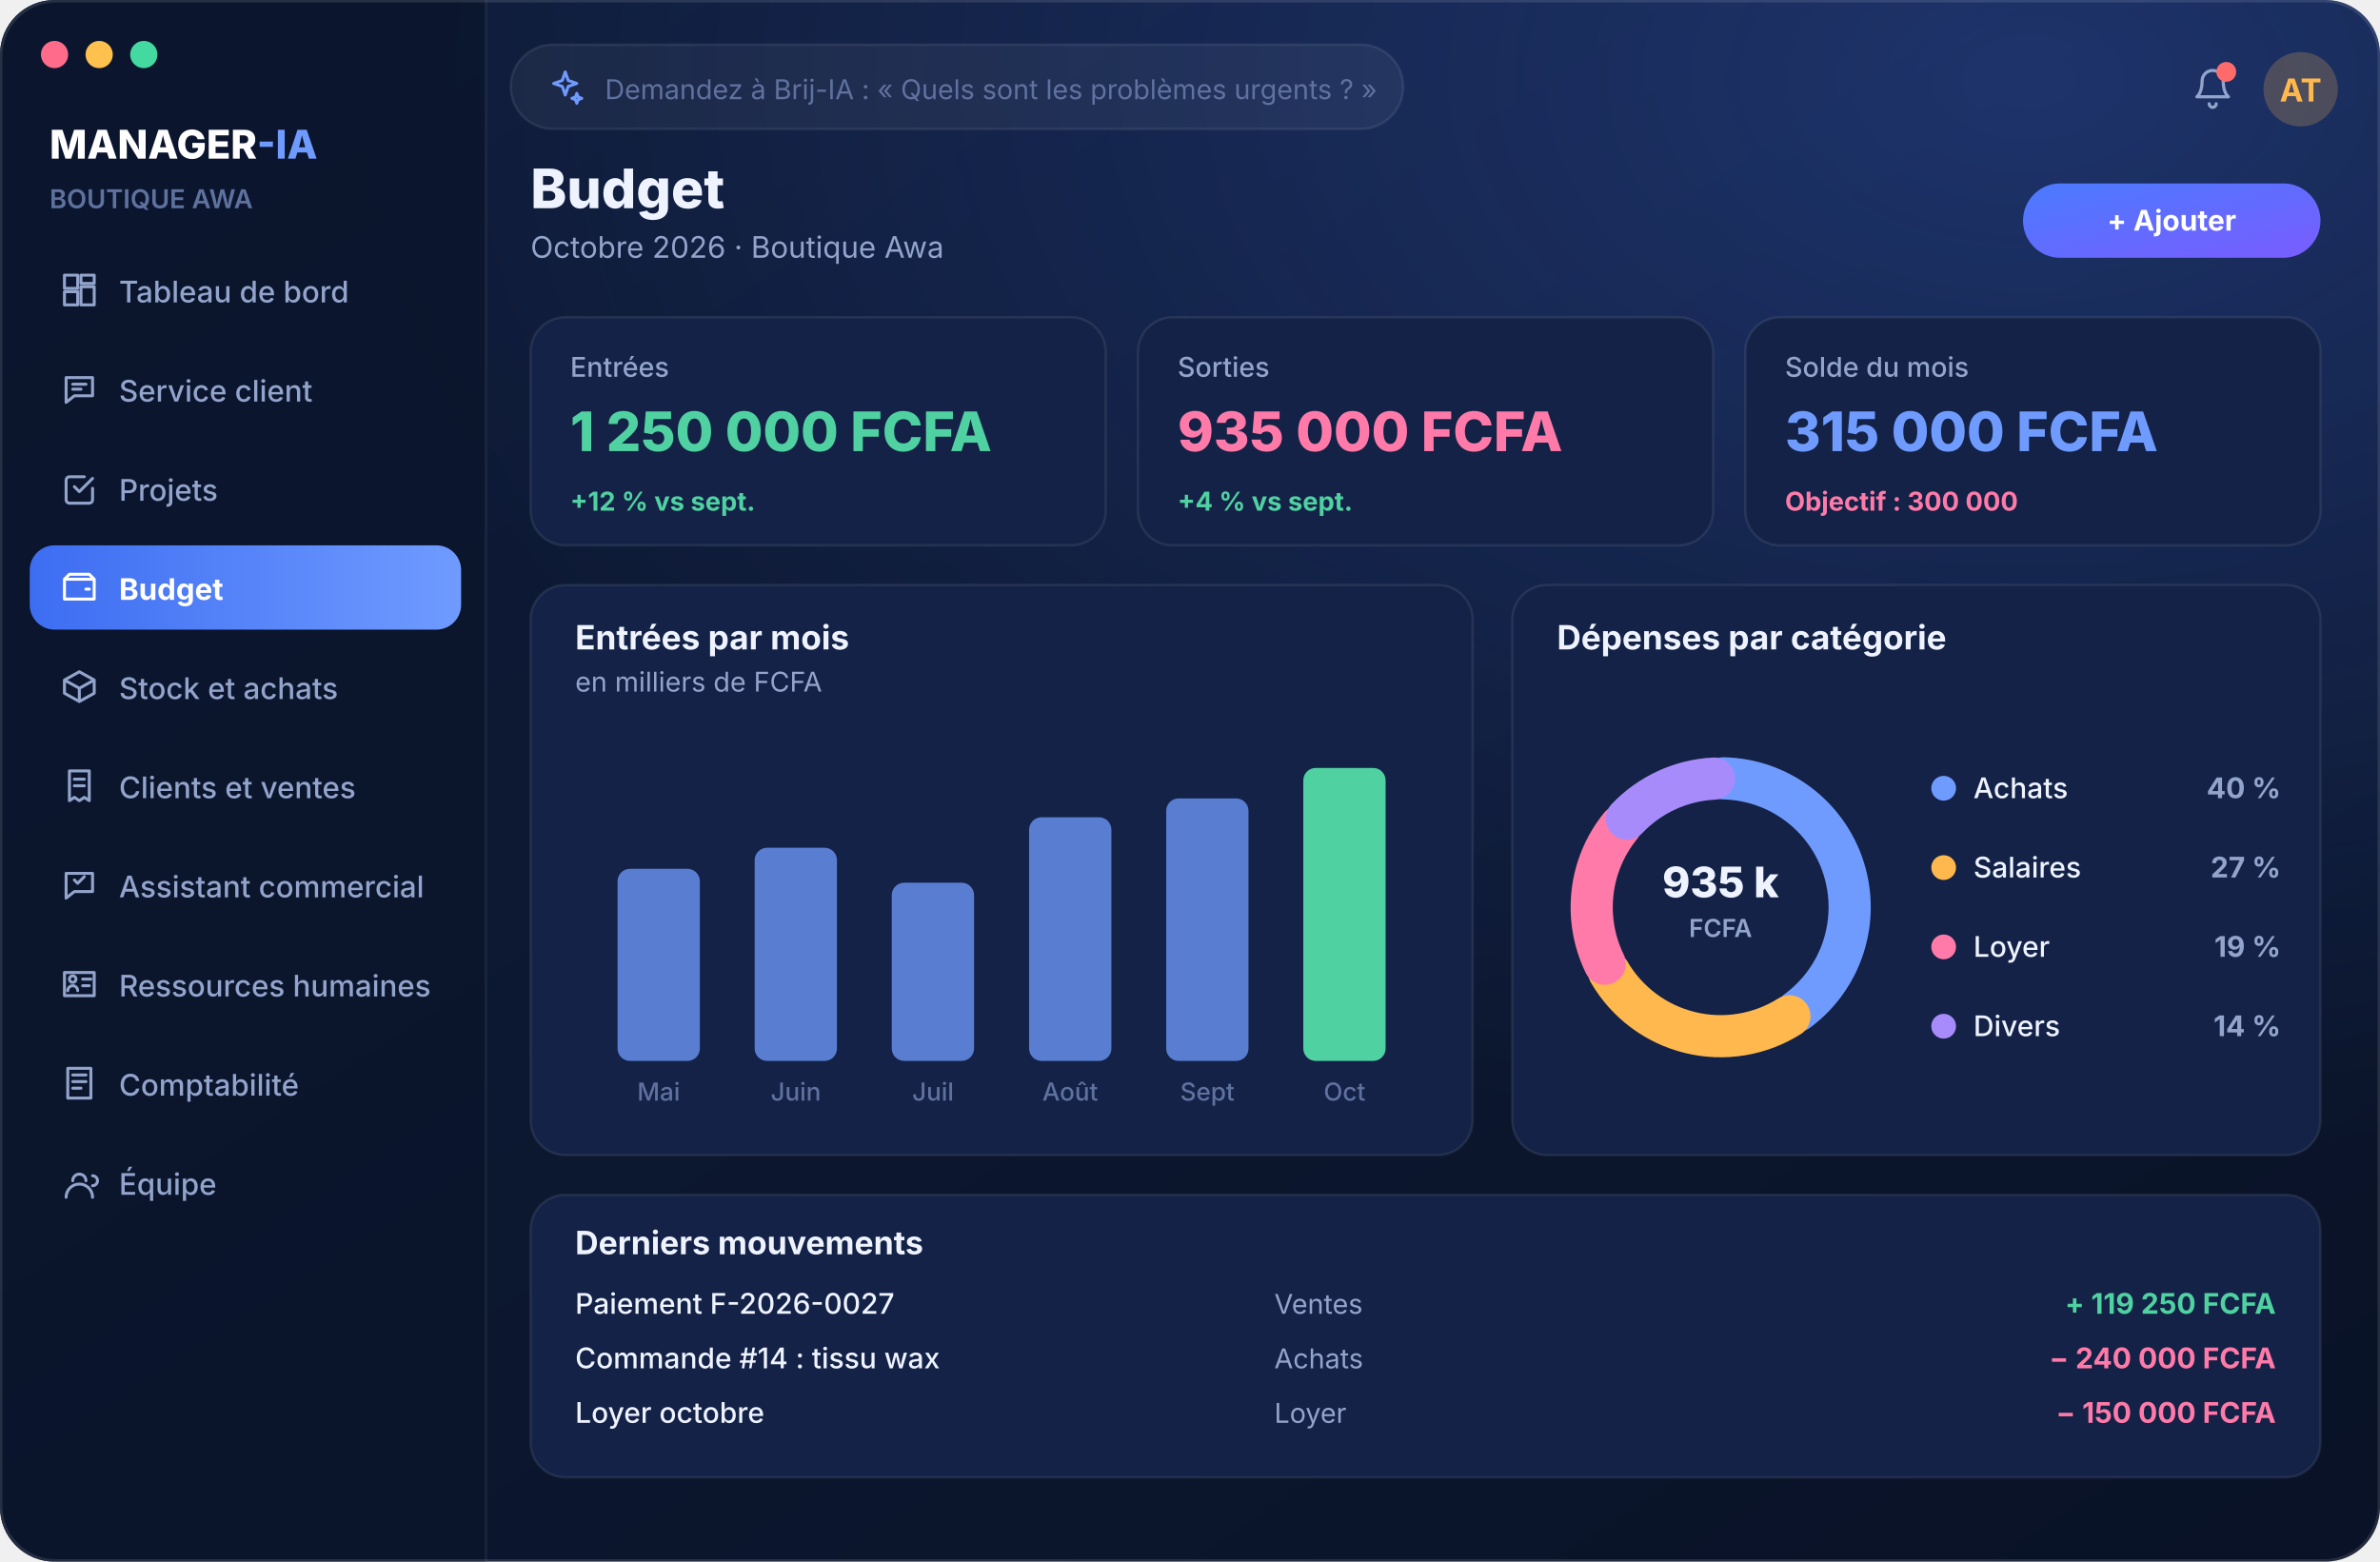
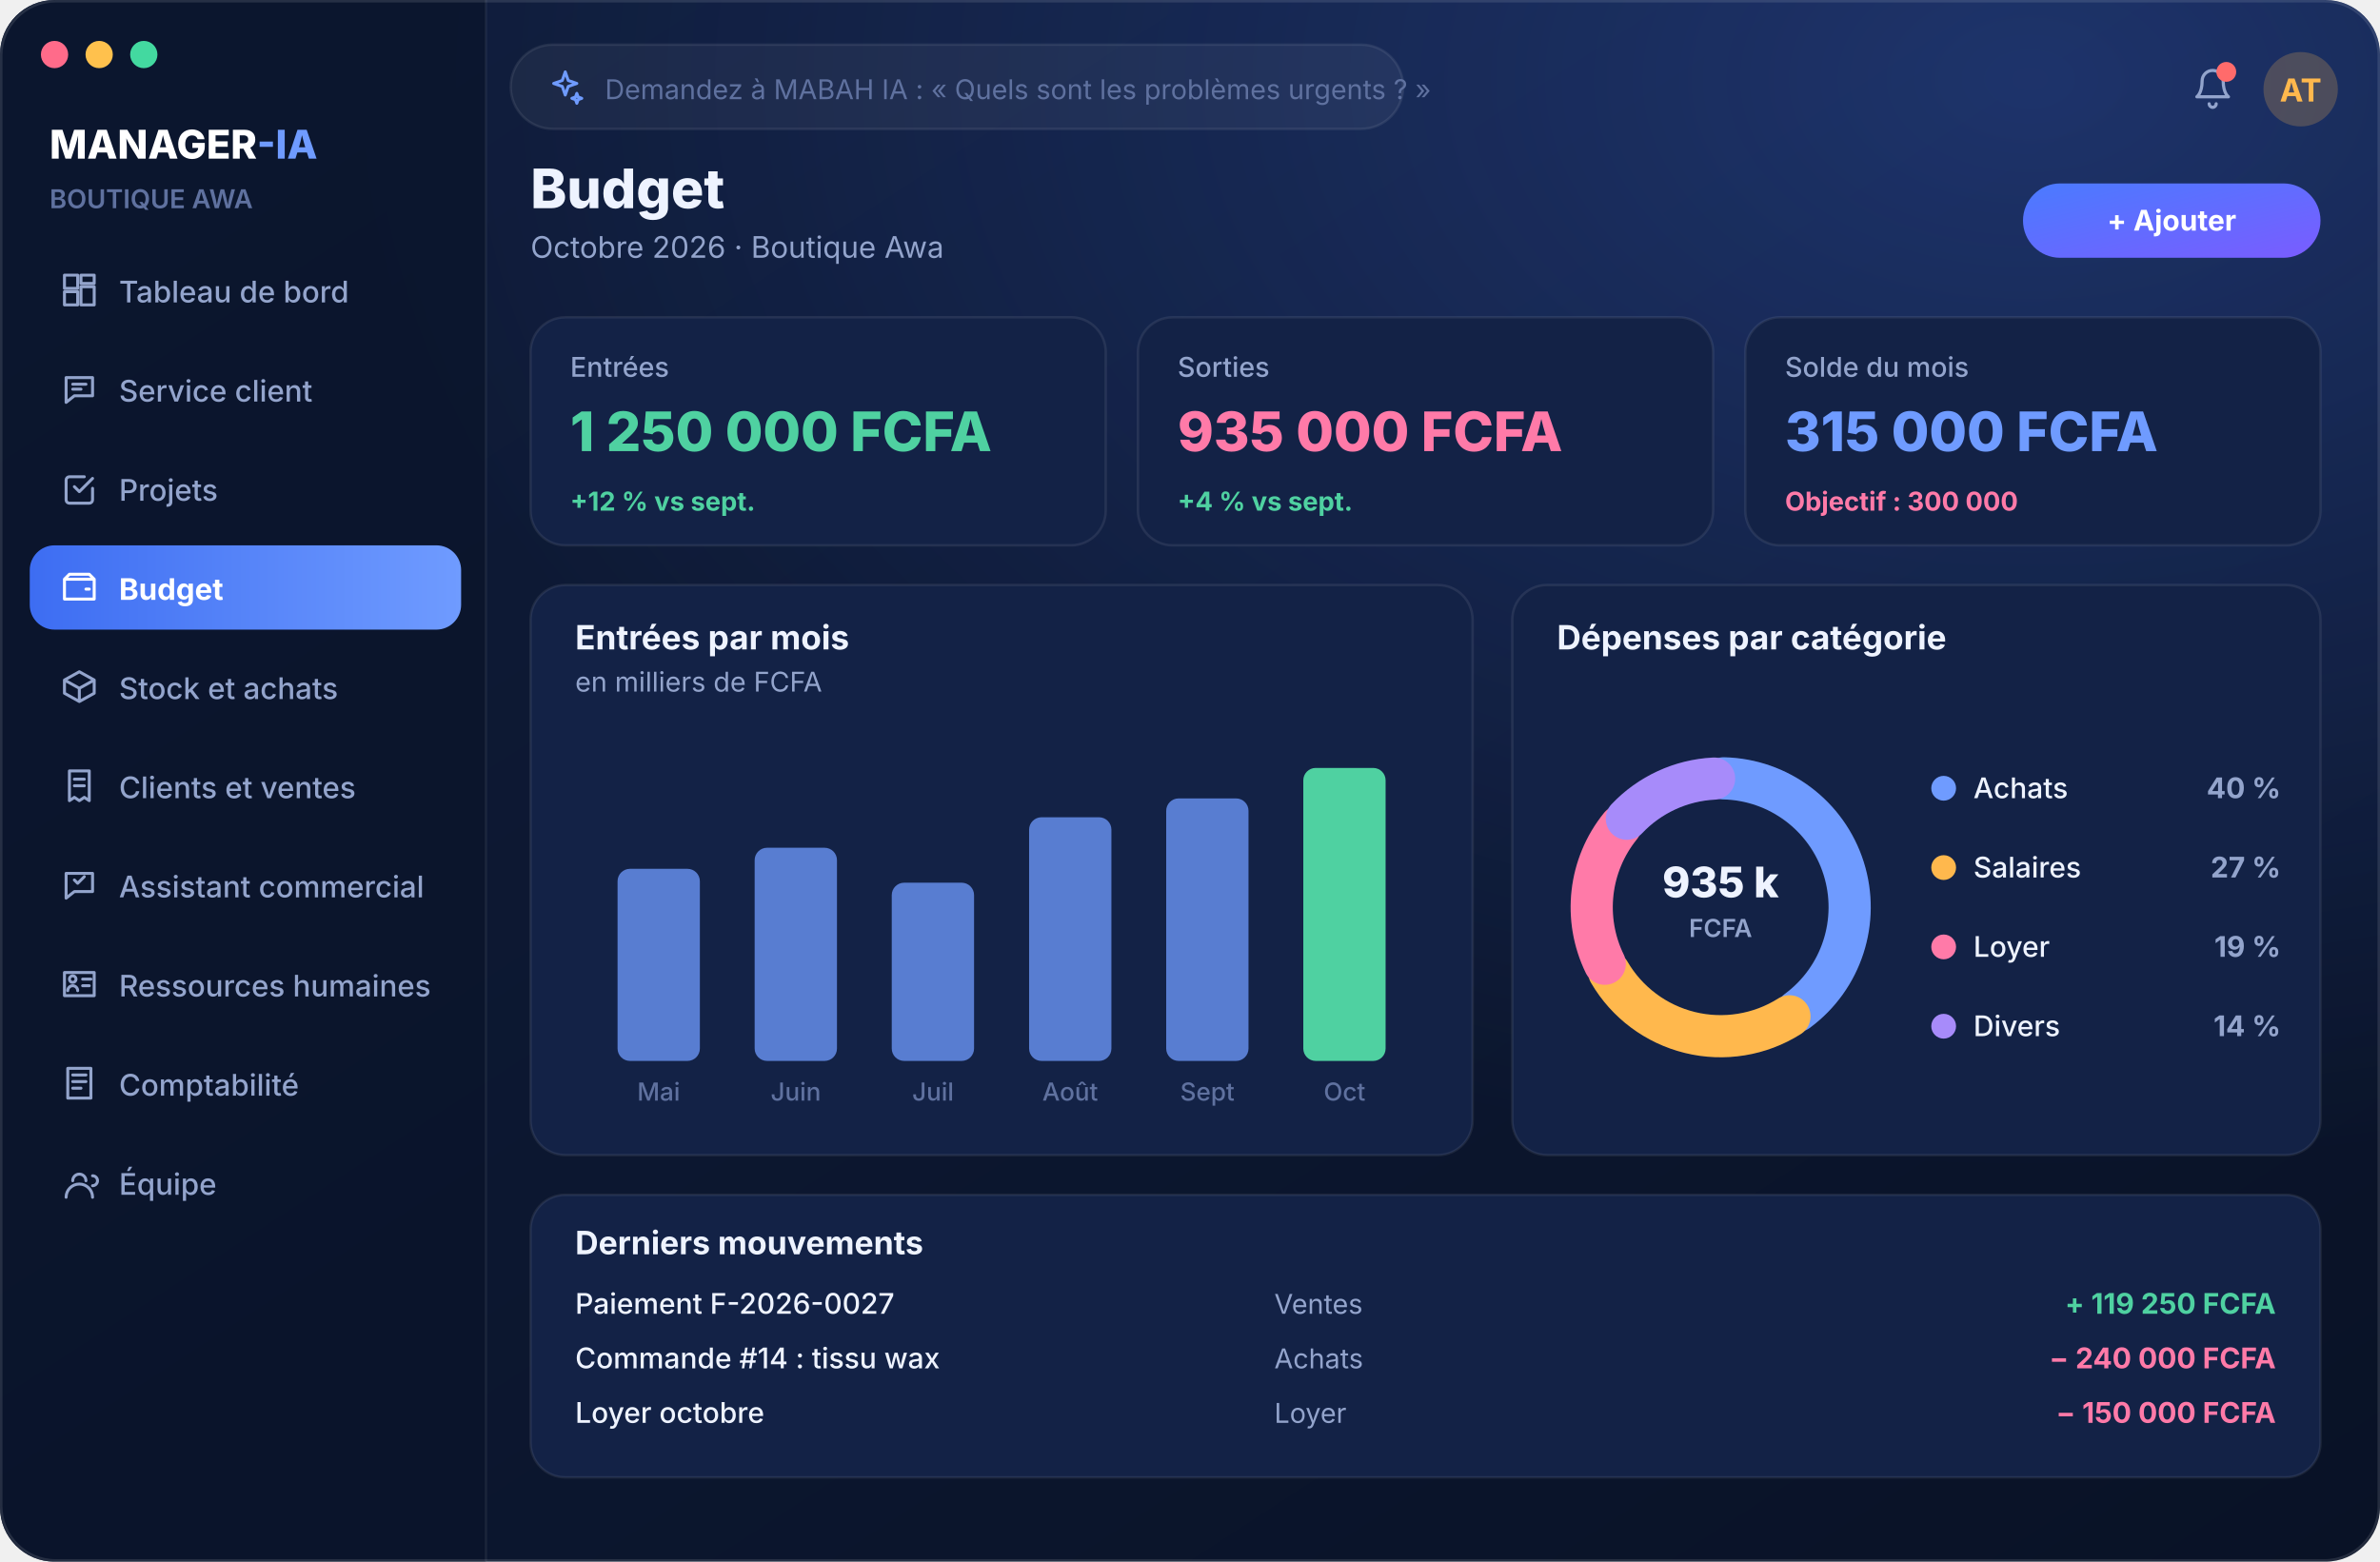
<svg xmlns="http://www.w3.org/2000/svg" viewBox="0 0 960 630" font-family="Inter,'Segoe UI',system-ui,-apple-system,Roboto,Arial,sans-serif" role="img">
  <defs>
    <linearGradient id="gBg" x1="0" y1="0" x2="1" y2="1">
      <stop offset="0" stop-color="#0f1c3a" />
      <stop offset="1" stop-color="#091226" />
    </linearGradient>
    <linearGradient id="gSide" x1="0" y1="0" x2="1" y2="0">
      <stop offset="0" stop-color="#3d6df2" />
      <stop offset="1" stop-color="#6f9bff" />
    </linearGradient>
    <linearGradient id="gBtn" x1="0" y1="0" x2="1" y2="1">
      <stop offset="0" stop-color="#4a7bff" />
      <stop offset="1" stop-color="#7a5cff" />
    </linearGradient>
    <linearGradient id="g1" x1="0" y1="0" x2="0" y2="1">
      <stop offset="0" stop-color="#4fd1a1" stop-opacity=".38" />
      <stop offset="1" stop-color="#4fd1a1" stop-opacity="0" />
    </linearGradient>
    <linearGradient id="g2" x1="0" y1="0" x2="0" y2="1">
      <stop offset="0" stop-color="#6f9bff" stop-opacity=".4" />
      <stop offset="1" stop-color="#6f9bff" stop-opacity="0" />
    </linearGradient>
    <radialGradient id="gGlow" cx=".85" cy=".05" r=".7">
      <stop offset="0" stop-color="#4a7bff" stop-opacity=".28" />
      <stop offset="1" stop-color="#4a7bff" stop-opacity="0" />
    </radialGradient>
    <clipPath id="win">
      <rect x="0" y="0" width="960" height="630" rx="22" />
    </clipPath>
  </defs>
  <g clip-path="url(#win)">
    <rect width="960" height="630" fill="url(#gBg)" />
    <rect width="960" height="630" fill="url(#gGlow)" />
    <rect x="0" y="0" width="196" height="630" fill="#0a1329" opacity=".72" />
    <line x1="196" y1="0" x2="196" y2="630" stroke="#ffffff10" />
    <circle cx="22" cy="22" r="5.5" fill="#ff6b8a" />
    <circle cx="40" cy="22" r="5.5" fill="#ffc14d" />
    <circle cx="58" cy="22" r="5.5" fill="#43d9a0" />
    <text x="20" y="64" font-size="16" font-weight="800" fill="#fff">MANAGER<tspan fill="#6f9bff">-IA</tspan>
    </text>
    <text x="20" y="84" font-size="10.5" fill="#5f719f" font-weight="600">BOUTIQUE AWA</text>
    <path d="M3 3h8v8H3zM13 3h8v5h-8zM13 10h8v11h-8zM3 13h8v8H3z" transform="translate(24 109) scale(0.6666667)" fill="none" stroke="#93a4cc" stroke-width="1.8" stroke-linecap="round" stroke-linejoin="round" />
    <text x="48" y="122" font-size="12" font-weight="500" fill="#93a4cc" text-anchor="start">Tableau de bord</text>
    <path d="M4 5h16v11H9l-5 4zM8 9h8M8 12h5" transform="translate(24 149) scale(0.6666667)" fill="none" stroke="#93a4cc" stroke-width="1.8" stroke-linecap="round" stroke-linejoin="round" />
    <text x="48" y="162" font-size="12" font-weight="500" fill="#93a4cc" text-anchor="start">Service client</text>
    <path d="M9 11l3 3 8-8M20 12v7a2 2 0 01-2 2H6a2 2 0 01-2-2V7a2 2 0 012-2h9" transform="translate(24 189) scale(0.6666667)" fill="none" stroke="#93a4cc" stroke-width="1.8" stroke-linecap="round" stroke-linejoin="round" />
    <text x="48" y="202" font-size="12" font-weight="500" fill="#93a4cc" text-anchor="start">Projets</text>
    <rect x="12" y="220" width="174" height="34" rx="10" fill="url(#gSide)" />
    <path d="M3 7h18v12H3zM3 7l3-3h12l3 3M16 13h2" transform="translate(24 229) scale(0.6666667)" fill="none" stroke="#ffffff" stroke-width="1.8" stroke-linecap="round" stroke-linejoin="round" />
    <text x="48" y="242" font-size="12" font-weight="700" fill="#ffffff" text-anchor="start">Budget</text>
    <path d="M21 8l-9-5-9 5v8l9 5 9-5zM3 8l9 5 9-5M12 13v8" transform="translate(24 269) scale(0.6666667)" fill="none" stroke="#93a4cc" stroke-width="1.8" stroke-linecap="round" stroke-linejoin="round" />
    <text x="48" y="282" font-size="12" font-weight="500" fill="#93a4cc" text-anchor="start">Stock et achats</text>
    <path d="M6 3h12v18l-3-2-3 2-3-2-3 2zM9 8h6M9 12h6" transform="translate(24 309) scale(0.6666667)" fill="none" stroke="#93a4cc" stroke-width="1.8" stroke-linecap="round" stroke-linejoin="round" />
    <text x="48" y="322" font-size="12" font-weight="500" fill="#93a4cc" text-anchor="start">Clients et ventes</text>
    <path d="M4 5h16v11H9l-5 4zM9 9l2 2 4-4" transform="translate(24 349) scale(0.6666667)" fill="none" stroke="#93a4cc" stroke-width="1.8" stroke-linecap="round" stroke-linejoin="round" />
    <text x="48" y="362" font-size="12" font-weight="500" fill="#93a4cc" text-anchor="start">Assistant commercial</text>
    <path d="M3 5h18v14H3zM8 11a2 2 0 100-4 2 2 0 000 4zM5 16a3 3 0 016 0M14 9h5M14 13h4" transform="translate(24 389) scale(0.6666667)" fill="none" stroke="#93a4cc" stroke-width="1.8" stroke-linecap="round" stroke-linejoin="round" />
    <text x="48" y="402" font-size="12" font-weight="500" fill="#93a4cc" text-anchor="start">Ressources humaines</text>
    <path d="M5 3h14v18H5zM8 7h8M8 11h8M8 15h5" transform="translate(24 429) scale(0.6666667)" fill="none" stroke="#93a4cc" stroke-width="1.8" stroke-linecap="round" stroke-linejoin="round" />
    <text x="48" y="442" font-size="12" font-weight="500" fill="#93a4cc" text-anchor="start">Comptabilité</text>
    <path d="M16 11a4 4 0 10-8 0M4 21a8 8 0 0116 0M20 8a3 3 0 010 6" transform="translate(24 469) scale(0.6666667)" fill="none" stroke="#93a4cc" stroke-width="1.8" stroke-linecap="round" stroke-linejoin="round" />
    <text x="48" y="482" font-size="12" font-weight="500" fill="#93a4cc" text-anchor="start">Équipe</text>
    <rect x="206" y="18" width="360" height="34" rx="17" fill="#ffffff0d" stroke="#ffffff14" />
    <path d="M12 3l1.8 5.2L19 10l-5.2 1.8L12 17l-1.8-5.2L5 10l5.2-1.8zM19 16l.8 2.2L22 19l-2.2.8L19 22l-.8-2.2L16 19l2.2-.8z" transform="translate(220 27) scale(0.6666667)" fill="none" stroke="#6f9bff" stroke-width="1.8" stroke-linecap="round" stroke-linejoin="round" />
-     <text x="244" y="40" font-size="11" font-weight="400" fill="#5f719f" text-anchor="start">Demandez à Brij-IA : « Quels sont les problèmes urgents ? »</text>
+     <text x="244" y="40" font-size="11" font-weight="400" fill="#5f719f" text-anchor="start">Demandez à MABAH IA : « Quels sont les problèmes urgents ? »</text>
    <path d="M6 8a6 6 0 1112 0c0 7 3 9 3 9H3s3-2 3-9M10 21a2 2 0 004 0" transform="translate(884 27) scale(0.7083333)" fill="none" stroke="#93a4cc" stroke-width="1.8" stroke-linecap="round" stroke-linejoin="round" />
    <circle cx="898" cy="29" r="4" fill="#ff6b6b" />
    <circle cx="928" cy="36" r="15" fill="#ffb84d" opacity=".22" />
    <text x="928" y="40.95" font-size="12.75" font-weight="700" fill="#ffb84d" text-anchor="middle">AT</text>
    <text x="214" y="84" font-size="22" font-weight="800" fill="#eef3ff" text-anchor="start">Budget</text>
    <text x="214" y="104" font-size="12" font-weight="400" fill="#93a4cc" text-anchor="start">Octobre 2026 · Boutique Awa</text>
    <rect x="816" y="74" width="120" height="30" rx="15.0" fill="url(#gBtn)" />
    <text x="876.0" y="93.025" font-size="11.5" font-weight="700" fill="#fff" text-anchor="middle">+ Ajouter</text>
    <rect x="214" y="128" width="232" height="92" rx="14" fill="#132246" stroke="#ffffff14" />
    <text x="230" y="152" font-size="11" font-weight="500" fill="#93a4cc" text-anchor="start">Entrées</text>
    <text x="230" y="182" font-size="22" font-weight="800" fill="#4fd1a1" text-anchor="start">1 250 000 FCFA</text>
    <text x="230" y="206" font-size="10.5" font-weight="700" fill="#4fd1a1" text-anchor="start">+12 % vs sept.</text>
    <rect x="459" y="128" width="232" height="92" rx="14" fill="#132246" stroke="#ffffff14" />
    <text x="475" y="152" font-size="11" font-weight="500" fill="#93a4cc" text-anchor="start">Sorties</text>
    <text x="475" y="182" font-size="22" font-weight="800" fill="#ff7aa8" text-anchor="start">935 000 FCFA</text>
    <text x="475" y="206" font-size="10.5" font-weight="700" fill="#4fd1a1" text-anchor="start">+4 % vs sept.</text>
    <rect x="704" y="128" width="232" height="92" rx="14" fill="#132246" stroke="#ffffff14" />
    <text x="720" y="152" font-size="11" font-weight="500" fill="#93a4cc" text-anchor="start">Solde du mois</text>
    <text x="720" y="182" font-size="22" font-weight="800" fill="#6f9bff" text-anchor="start">315 000 FCFA</text>
    <text x="720" y="206" font-size="10.5" font-weight="700" fill="#ff7aa8" text-anchor="start">Objectif : 300 000</text>
    <rect x="214" y="236" width="380" height="230" rx="14" fill="#132246" stroke="#ffffff14" />
    <text x="232" y="262" font-size="13.5" font-weight="700" fill="#eef3ff" text-anchor="start">Entrées par mois</text>
    <text x="232" y="279" font-size="11" font-weight="400" fill="#93a4cc" text-anchor="start">en milliers de FCFA</text>
    <rect x="249.1" y="350.5" width="33.2" height="77.5" rx="5" fill="#6f9bff" opacity="0.75" />
    <text x="265.667" y="444" font-size="10" font-weight="500" fill="#5f719f" text-anchor="middle">Mai</text>
    <rect x="304.4" y="342.0" width="33.2" height="86.0" rx="5" fill="#6f9bff" opacity="0.75" />
    <text x="321.0" y="444" font-size="10" font-weight="500" fill="#5f719f" text-anchor="middle">Juin</text>
    <rect x="359.7" y="356.1" width="33.2" height="71.9" rx="5" fill="#6f9bff" opacity="0.75" />
    <text x="376.333" y="444" font-size="10" font-weight="500" fill="#5f719f" text-anchor="middle">Juil</text>
    <rect x="415.1" y="329.7" width="33.2" height="98.3" rx="5" fill="#6f9bff" opacity="0.75" />
    <text x="431.667" y="444" font-size="10" font-weight="500" fill="#5f719f" text-anchor="middle">Août</text>
    <rect x="470.4" y="322.1" width="33.2" height="105.9" rx="5" fill="#6f9bff" opacity="0.75" />
    <text x="487" y="444" font-size="10" font-weight="500" fill="#5f719f" text-anchor="middle">Sept</text>
    <rect x="525.7" y="309.8" width="33.2" height="118.2" rx="5" fill="#4fd1a1" opacity="1" />
    <text x="542.333" y="444" font-size="10" font-weight="500" fill="#5f719f" text-anchor="middle">Oct</text>
    <rect x="610" y="236" width="326" height="230" rx="14" fill="#132246" stroke="#ffffff14" />
    <text x="628" y="262" font-size="13.5" font-weight="700" fill="#eef3ff" text-anchor="start">Dépenses par catégorie</text>
    <circle cx="694" cy="366" r="52" fill="none" stroke="#ffffff10" stroke-width="17" />
    <path d="M695.3 314.0 A52 52 0 0 1 725.0 407.8" fill="none" stroke="#6f9bff" stroke-width="17" stroke-linecap="round" />
    <path d="M721.8 410.0 A52 52 0 0 1 649.1 392.2" fill="none" stroke="#ffb84d" stroke-width="17" stroke-linecap="round" />
    <path d="M647.3 388.8 A52 52 0 0 1 653.6 333.3" fill="none" stroke="#ff7aa8" stroke-width="17" stroke-linecap="round" />
    <path d="M656.2 330.3 A52 52 0 0 1 691.4 314.1" fill="none" stroke="#a78bfa" stroke-width="17" stroke-linecap="round" />
    <text x="694" y="362" font-size="17" font-weight="800" fill="#eef3ff" text-anchor="middle">935 k</text>
    <text x="694" y="378" font-size="10" font-weight="600" fill="#93a4cc" text-anchor="middle">FCFA</text>
    <circle cx="784" cy="318" r="5" fill="#6f9bff" />
    <text x="796" y="322" font-size="11.5" font-weight="500" fill="#eef3ff" text-anchor="start">Achats</text>
    <text x="920" y="322" font-size="11.5" font-weight="700" fill="#93a4cc" text-anchor="end">40 %</text>
    <circle cx="784" cy="350" r="5" fill="#ffb84d" />
    <text x="796" y="354" font-size="11.5" font-weight="500" fill="#eef3ff" text-anchor="start">Salaires</text>
    <text x="920" y="354" font-size="11.5" font-weight="700" fill="#93a4cc" text-anchor="end">27 %</text>
    <circle cx="784" cy="382" r="5" fill="#ff7aa8" />
    <text x="796" y="386" font-size="11.5" font-weight="500" fill="#eef3ff" text-anchor="start">Loyer</text>
    <text x="920" y="386" font-size="11.5" font-weight="700" fill="#93a4cc" text-anchor="end">19 %</text>
    <circle cx="784" cy="414" r="5" fill="#a78bfa" />
    <text x="796" y="418" font-size="11.5" font-weight="500" fill="#eef3ff" text-anchor="start">Divers</text>
    <text x="920" y="418" font-size="11.5" font-weight="700" fill="#93a4cc" text-anchor="end">14 %</text>
    <rect x="214" y="482" width="722" height="114" rx="14" fill="#132246" stroke="#ffffff14" />
    <text x="232" y="506" font-size="13" font-weight="700" fill="#eef3ff" text-anchor="start">Derniers mouvements</text>
    <text x="232" y="530" font-size="11.5" font-weight="500" fill="#eef3ff" text-anchor="start">Paiement F-2026-0027</text>
    <text x="514" y="530" font-size="11" font-weight="400" fill="#93a4cc" text-anchor="start">Ventes</text>
    <text x="918" y="530" font-size="11.5" font-weight="700" fill="#4fd1a1" text-anchor="end">+ 119 250 FCFA</text>
    <text x="232" y="552" font-size="11.5" font-weight="500" fill="#eef3ff" text-anchor="start">Commande #14 : tissu wax</text>
    <text x="514" y="552" font-size="11" font-weight="400" fill="#93a4cc" text-anchor="start">Achats</text>
    <text x="918" y="552" font-size="11.5" font-weight="700" fill="#ff7aa8" text-anchor="end">− 240 000 FCFA</text>
    <text x="232" y="574" font-size="11.5" font-weight="500" fill="#eef3ff" text-anchor="start">Loyer octobre</text>
    <text x="514" y="574" font-size="11" font-weight="400" fill="#93a4cc" text-anchor="start">Loyer</text>
    <text x="918" y="574" font-size="11.5" font-weight="700" fill="#ff7aa8" text-anchor="end">− 150 000 FCFA</text>
  </g>
  <rect x=".5" y=".5" width="959" height="629" rx="22" fill="none" stroke="#ffffff1c" />
</svg>
